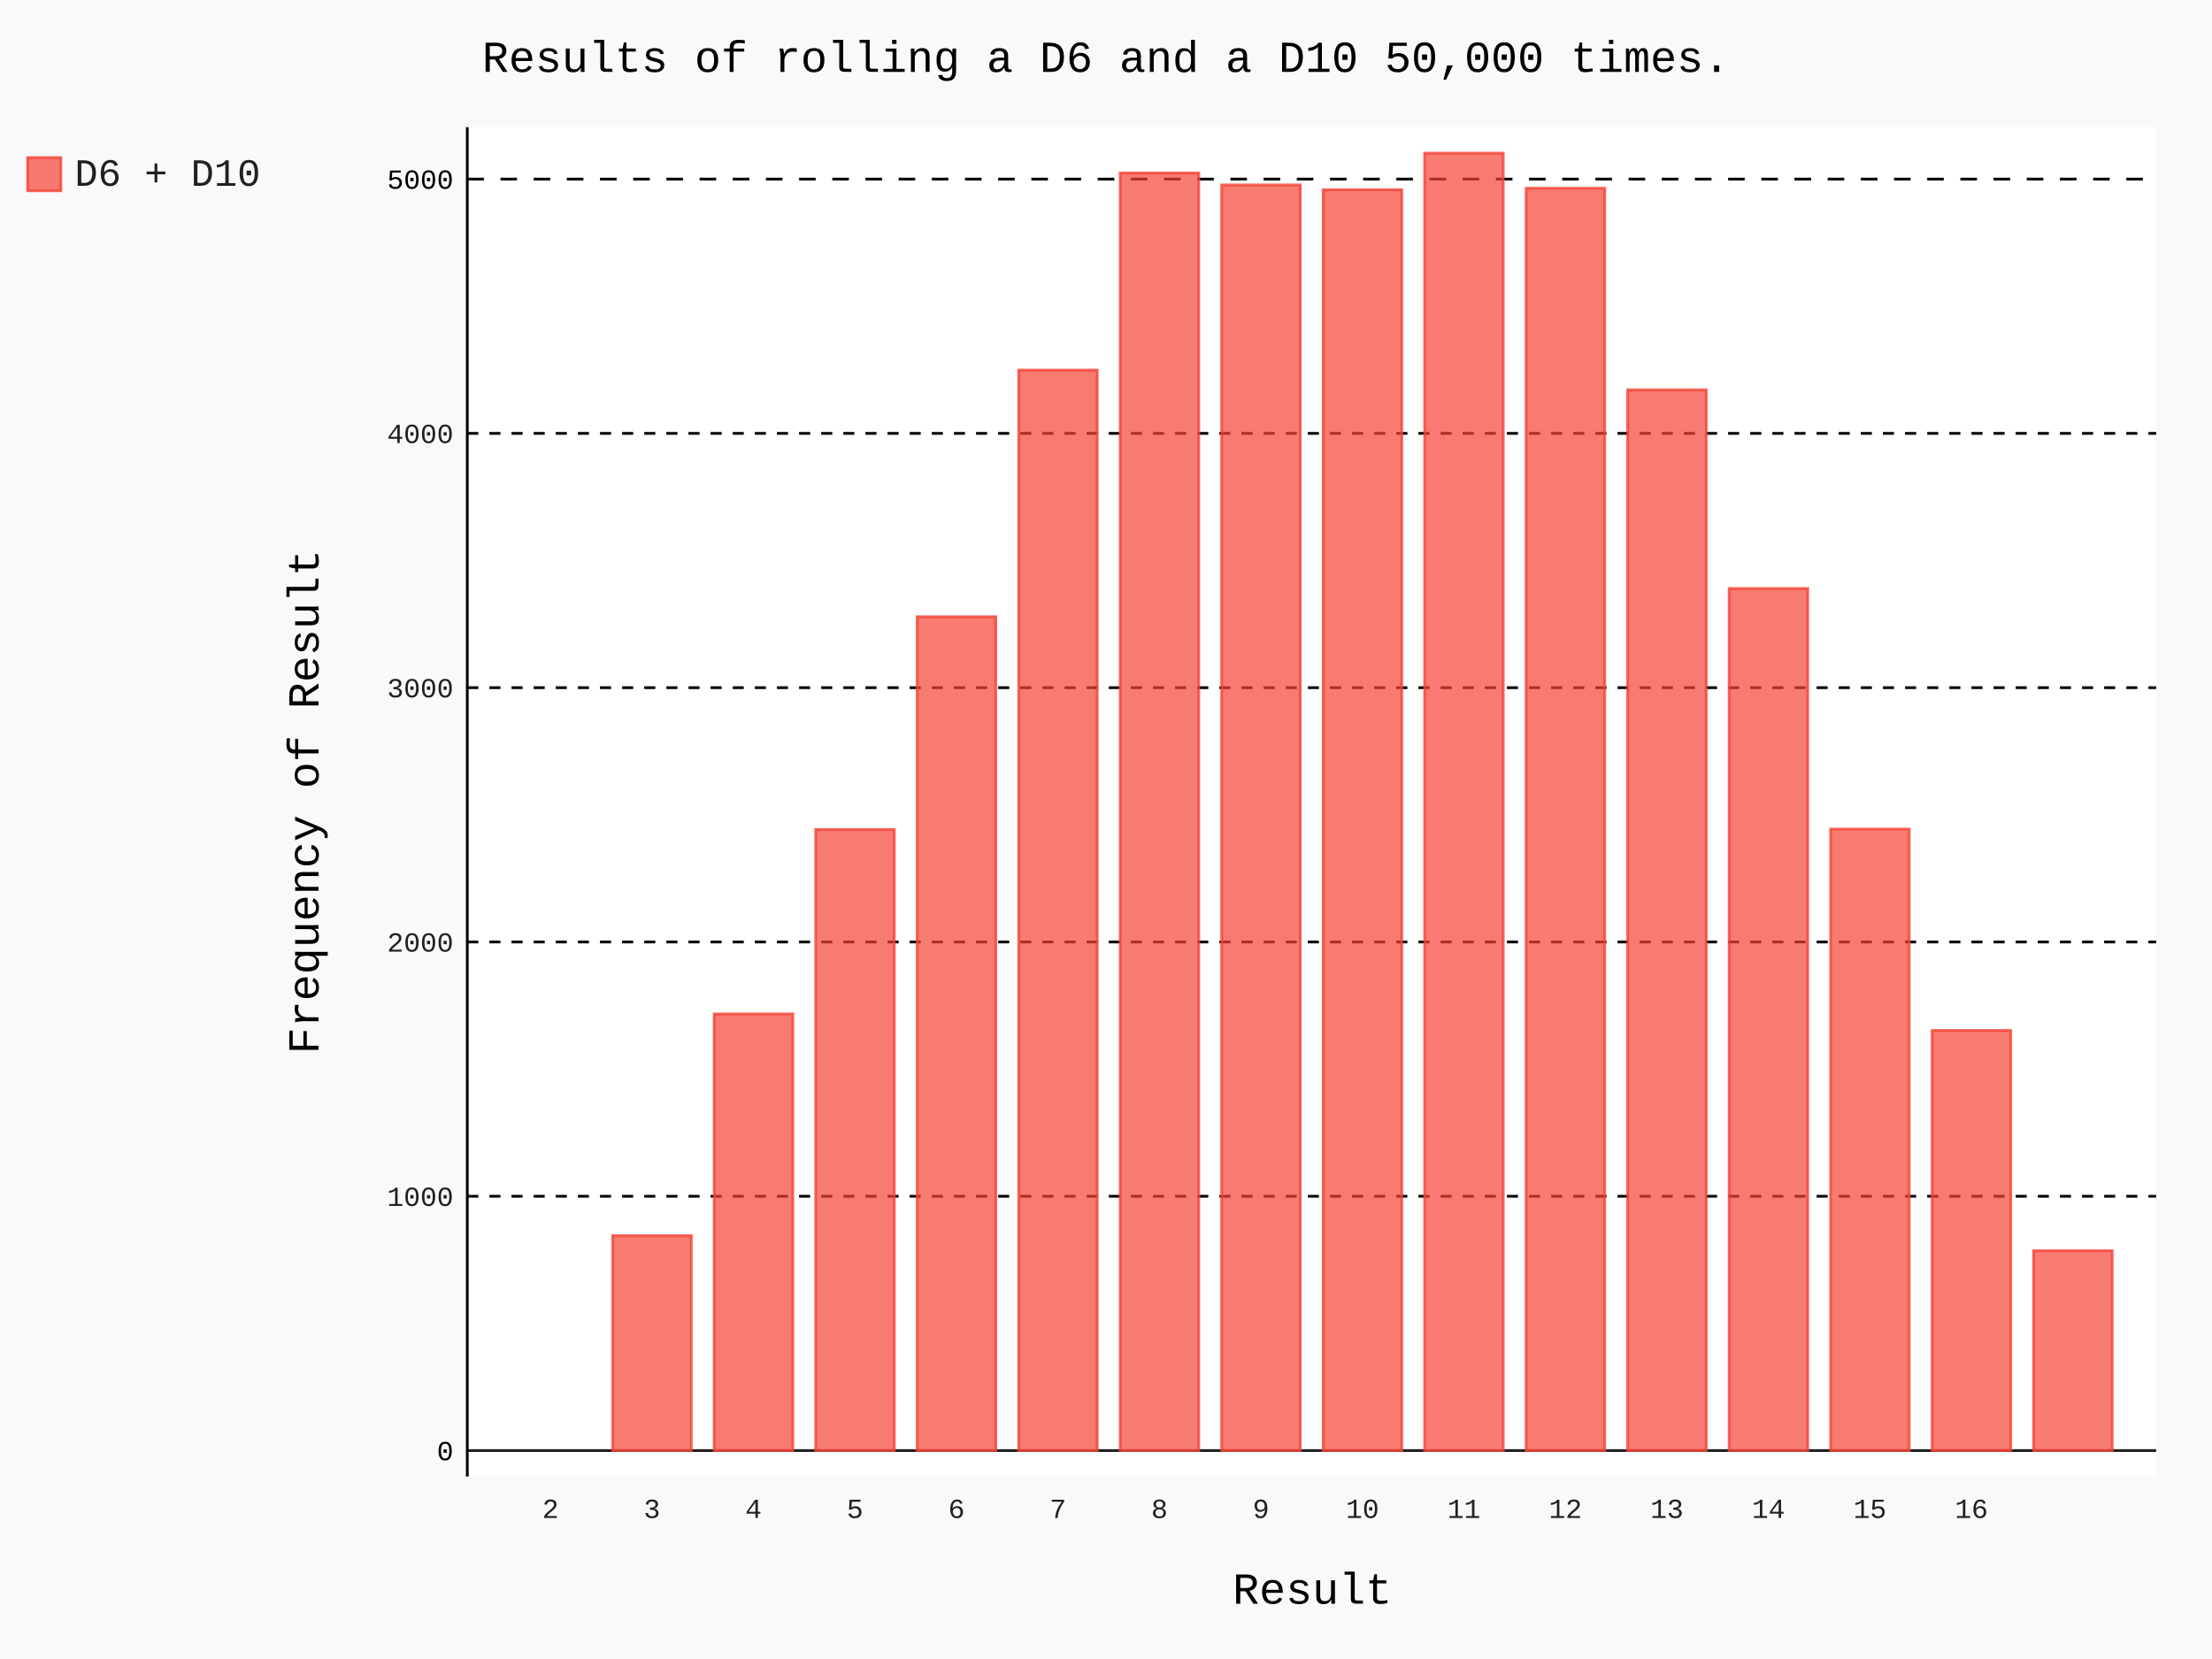
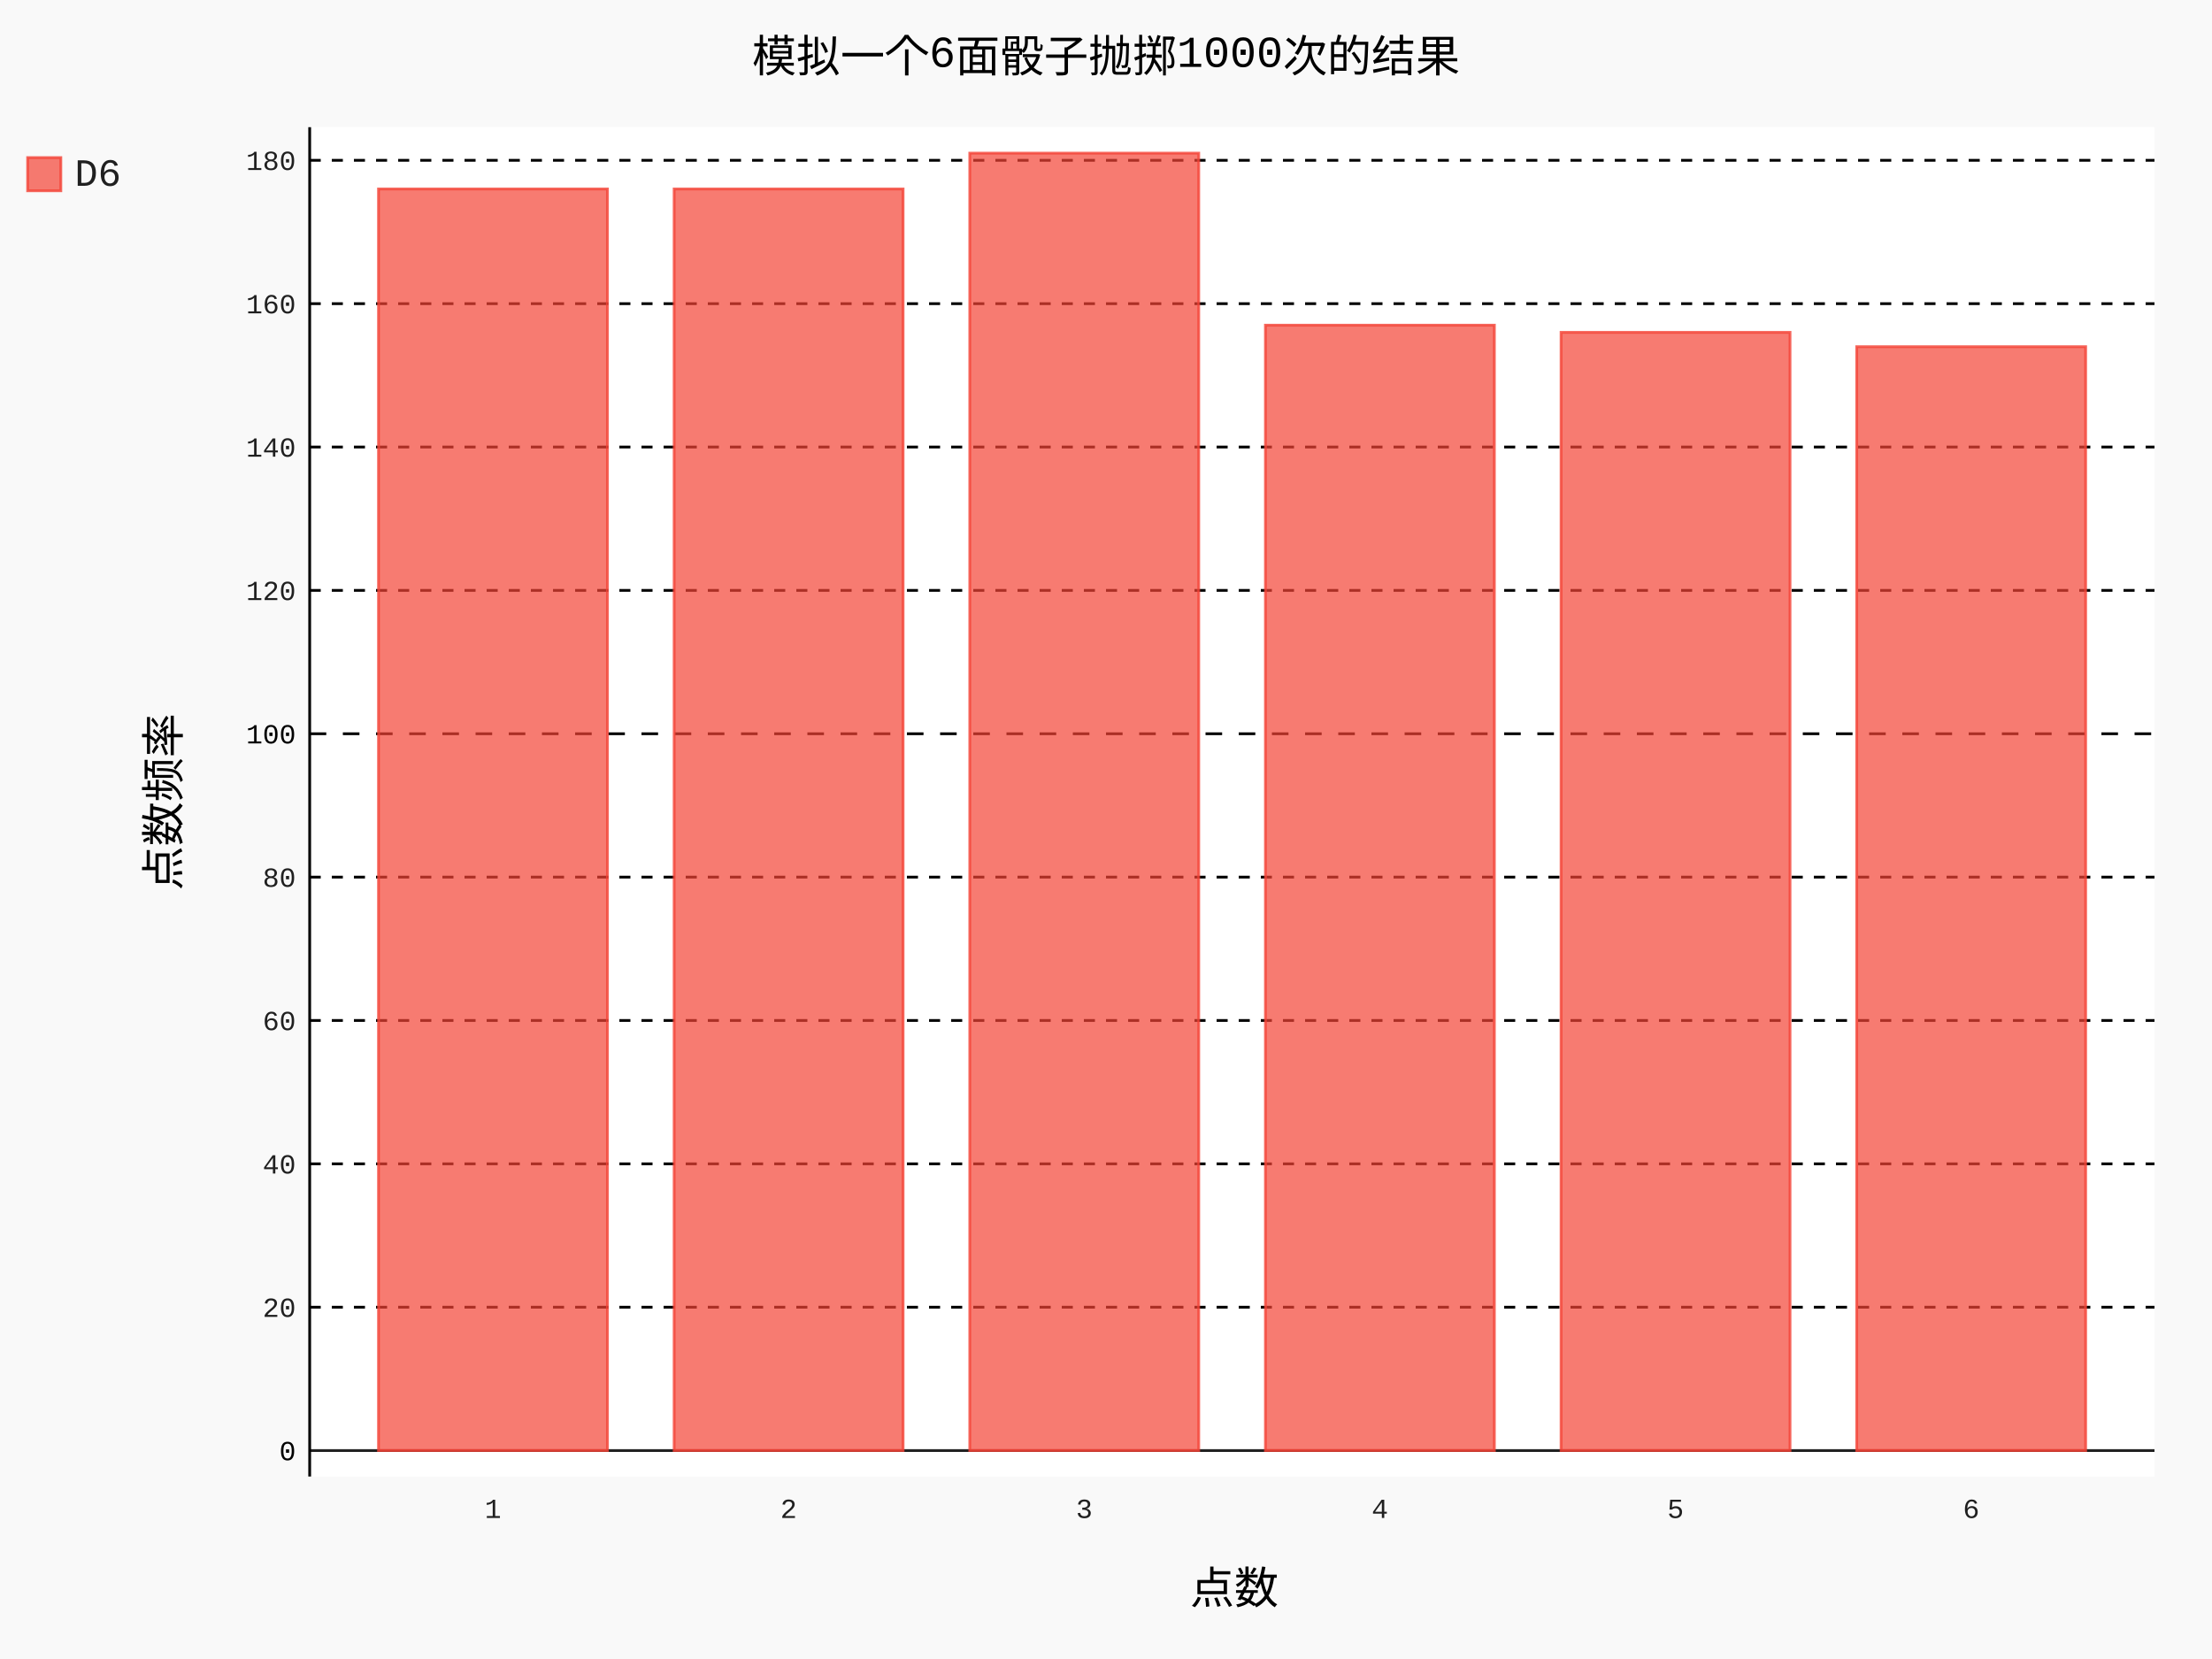
- <svg xmlns="http://www.w3.org/2000/svg" id="chart-f2060121-0ef7-4b17-b831-631d1659537c" class="pygal-chart" viewBox="0 0 800 600">
+ <svg xmlns="http://www.w3.org/2000/svg" id="chart-edcebefc-aa13-40ee-b162-702d2893f53e" class="pygal-chart" viewBox="0 0 800 600">
  <defs>
-     <style type="text/css">#chart-f2060121-0ef7-4b17-b831-631d1659537c{-webkit-user-select:none;-webkit-font-smoothing:antialiased;font-family:Consolas,"Liberation Mono",Menlo,Courier,monospace}#chart-f2060121-0ef7-4b17-b831-631d1659537c .title{font-family:Consolas,"Liberation Mono",Menlo,Courier,monospace;font-size:16px}#chart-f2060121-0ef7-4b17-b831-631d1659537c .legends .legend text{font-family:Consolas,"Liberation Mono",Menlo,Courier,monospace;font-size:14px}#chart-f2060121-0ef7-4b17-b831-631d1659537c .axis text{font-family:Consolas,"Liberation Mono",Menlo,Courier,monospace;font-size:10px}#chart-f2060121-0ef7-4b17-b831-631d1659537c .axis text.major{font-family:Consolas,"Liberation Mono",Menlo,Courier,monospace;font-size:10px}#chart-f2060121-0ef7-4b17-b831-631d1659537c .text-overlay text.value{font-family:Consolas,"Liberation Mono",Menlo,Courier,monospace;font-size:16px}#chart-f2060121-0ef7-4b17-b831-631d1659537c .text-overlay text.label{font-family:Consolas,"Liberation Mono",Menlo,Courier,monospace;font-size:10px}#chart-f2060121-0ef7-4b17-b831-631d1659537c .tooltip{font-family:Consolas,"Liberation Mono",Menlo,Courier,monospace;font-size:14px}#chart-f2060121-0ef7-4b17-b831-631d1659537c text.no_data{font-family:Consolas,"Liberation Mono",Menlo,Courier,monospace;font-size:64px}
- #chart-f2060121-0ef7-4b17-b831-631d1659537c{background-color:rgba(249,249,249,1)}#chart-f2060121-0ef7-4b17-b831-631d1659537c path,#chart-f2060121-0ef7-4b17-b831-631d1659537c line,#chart-f2060121-0ef7-4b17-b831-631d1659537c rect,#chart-f2060121-0ef7-4b17-b831-631d1659537c circle{-webkit-transition:150ms;-moz-transition:150ms;transition:150ms}#chart-f2060121-0ef7-4b17-b831-631d1659537c .graph &gt; .background{fill:rgba(249,249,249,1)}#chart-f2060121-0ef7-4b17-b831-631d1659537c .plot &gt; .background{fill:rgba(255,255,255,1)}#chart-f2060121-0ef7-4b17-b831-631d1659537c .graph{fill:rgba(0,0,0,.87)}#chart-f2060121-0ef7-4b17-b831-631d1659537c text.no_data{fill:rgba(0,0,0,1)}#chart-f2060121-0ef7-4b17-b831-631d1659537c .title{fill:rgba(0,0,0,1)}#chart-f2060121-0ef7-4b17-b831-631d1659537c .legends .legend text{fill:rgba(0,0,0,.87)}#chart-f2060121-0ef7-4b17-b831-631d1659537c .legends .legend:hover text{fill:rgba(0,0,0,1)}#chart-f2060121-0ef7-4b17-b831-631d1659537c .axis .line{stroke:rgba(0,0,0,1)}#chart-f2060121-0ef7-4b17-b831-631d1659537c .axis .guide.line{stroke:rgba(0,0,0,.54)}#chart-f2060121-0ef7-4b17-b831-631d1659537c .axis .major.line{stroke:rgba(0,0,0,.87)}#chart-f2060121-0ef7-4b17-b831-631d1659537c .axis text.major{fill:rgba(0,0,0,1)}#chart-f2060121-0ef7-4b17-b831-631d1659537c .axis.y .guides:hover .guide.line,#chart-f2060121-0ef7-4b17-b831-631d1659537c .line-graph .axis.x .guides:hover .guide.line,#chart-f2060121-0ef7-4b17-b831-631d1659537c .stackedline-graph .axis.x .guides:hover .guide.line,#chart-f2060121-0ef7-4b17-b831-631d1659537c .xy-graph .axis.x .guides:hover .guide.line{stroke:rgba(0,0,0,1)}#chart-f2060121-0ef7-4b17-b831-631d1659537c .axis .guides:hover text{fill:rgba(0,0,0,1)}#chart-f2060121-0ef7-4b17-b831-631d1659537c .reactive{fill-opacity:.7;stroke-opacity:.8;stroke-width:1}#chart-f2060121-0ef7-4b17-b831-631d1659537c .ci{stroke:rgba(0,0,0,.87)}#chart-f2060121-0ef7-4b17-b831-631d1659537c .reactive.active,#chart-f2060121-0ef7-4b17-b831-631d1659537c .active .reactive{fill-opacity:.8;stroke-opacity:.9;stroke-width:4}#chart-f2060121-0ef7-4b17-b831-631d1659537c .ci .reactive.active{stroke-width:1.5}#chart-f2060121-0ef7-4b17-b831-631d1659537c .series text{fill:rgba(0,0,0,1)}#chart-f2060121-0ef7-4b17-b831-631d1659537c .tooltip rect{fill:rgba(255,255,255,1);stroke:rgba(0,0,0,1);-webkit-transition:opacity 150ms;-moz-transition:opacity 150ms;transition:opacity 150ms}#chart-f2060121-0ef7-4b17-b831-631d1659537c .tooltip .label{fill:rgba(0,0,0,.87)}#chart-f2060121-0ef7-4b17-b831-631d1659537c .tooltip .label{fill:rgba(0,0,0,.87)}#chart-f2060121-0ef7-4b17-b831-631d1659537c .tooltip .legend{font-size:.8em;fill:rgba(0,0,0,.54)}#chart-f2060121-0ef7-4b17-b831-631d1659537c .tooltip .x_label{font-size:.6em;fill:rgba(0,0,0,1)}#chart-f2060121-0ef7-4b17-b831-631d1659537c .tooltip .xlink{font-size:.5em;text-decoration:underline}#chart-f2060121-0ef7-4b17-b831-631d1659537c .tooltip .value{font-size:1.5em}#chart-f2060121-0ef7-4b17-b831-631d1659537c .bound{font-size:.5em}#chart-f2060121-0ef7-4b17-b831-631d1659537c .max-value{font-size:.75em;fill:rgba(0,0,0,.54)}#chart-f2060121-0ef7-4b17-b831-631d1659537c .map-element{fill:rgba(255,255,255,1);stroke:rgba(0,0,0,.54) !important}#chart-f2060121-0ef7-4b17-b831-631d1659537c .map-element .reactive{fill-opacity:inherit;stroke-opacity:inherit}#chart-f2060121-0ef7-4b17-b831-631d1659537c .color-0,#chart-f2060121-0ef7-4b17-b831-631d1659537c .color-0 a:visited{stroke:#F44336;fill:#F44336}#chart-f2060121-0ef7-4b17-b831-631d1659537c .text-overlay .color-0 text{fill:black}
- #chart-f2060121-0ef7-4b17-b831-631d1659537c text.no_data{text-anchor:middle}#chart-f2060121-0ef7-4b17-b831-631d1659537c .guide.line{fill:none}#chart-f2060121-0ef7-4b17-b831-631d1659537c .centered{text-anchor:middle}#chart-f2060121-0ef7-4b17-b831-631d1659537c .title{text-anchor:middle}#chart-f2060121-0ef7-4b17-b831-631d1659537c .legends .legend text{fill-opacity:1}#chart-f2060121-0ef7-4b17-b831-631d1659537c .axis.x text{text-anchor:middle}#chart-f2060121-0ef7-4b17-b831-631d1659537c .axis.x:not(.web) text[transform]{text-anchor:start}#chart-f2060121-0ef7-4b17-b831-631d1659537c .axis.x:not(.web) text[transform].backwards{text-anchor:end}#chart-f2060121-0ef7-4b17-b831-631d1659537c .axis.y text{text-anchor:end}#chart-f2060121-0ef7-4b17-b831-631d1659537c .axis.y text[transform].backwards{text-anchor:start}#chart-f2060121-0ef7-4b17-b831-631d1659537c .axis.y2 text{text-anchor:start}#chart-f2060121-0ef7-4b17-b831-631d1659537c .axis.y2 text[transform].backwards{text-anchor:end}#chart-f2060121-0ef7-4b17-b831-631d1659537c .axis .guide.line{stroke-dasharray:4,4;stroke:black}#chart-f2060121-0ef7-4b17-b831-631d1659537c .axis .major.guide.line{stroke-dasharray:6,6;stroke:black}#chart-f2060121-0ef7-4b17-b831-631d1659537c .horizontal .axis.y .guide.line,#chart-f2060121-0ef7-4b17-b831-631d1659537c .horizontal .axis.y2 .guide.line,#chart-f2060121-0ef7-4b17-b831-631d1659537c .vertical .axis.x .guide.line{opacity:0}#chart-f2060121-0ef7-4b17-b831-631d1659537c .horizontal .axis.always_show .guide.line,#chart-f2060121-0ef7-4b17-b831-631d1659537c .vertical .axis.always_show .guide.line{opacity:1 !important}#chart-f2060121-0ef7-4b17-b831-631d1659537c .axis.y .guides:hover .guide.line,#chart-f2060121-0ef7-4b17-b831-631d1659537c .axis.y2 .guides:hover .guide.line,#chart-f2060121-0ef7-4b17-b831-631d1659537c .axis.x .guides:hover .guide.line{opacity:1}#chart-f2060121-0ef7-4b17-b831-631d1659537c .axis .guides:hover text{opacity:1}#chart-f2060121-0ef7-4b17-b831-631d1659537c .nofill{fill:none}#chart-f2060121-0ef7-4b17-b831-631d1659537c .subtle-fill{fill-opacity:.2}#chart-f2060121-0ef7-4b17-b831-631d1659537c .dot{stroke-width:1px;fill-opacity:1;stroke-opacity:1}#chart-f2060121-0ef7-4b17-b831-631d1659537c .dot.active{stroke-width:5px}#chart-f2060121-0ef7-4b17-b831-631d1659537c .dot.negative{fill:transparent}#chart-f2060121-0ef7-4b17-b831-631d1659537c text,#chart-f2060121-0ef7-4b17-b831-631d1659537c tspan{stroke:none !important}#chart-f2060121-0ef7-4b17-b831-631d1659537c .series text.active{opacity:1}#chart-f2060121-0ef7-4b17-b831-631d1659537c .tooltip rect{fill-opacity:.95;stroke-width:.5}#chart-f2060121-0ef7-4b17-b831-631d1659537c .tooltip text{fill-opacity:1}#chart-f2060121-0ef7-4b17-b831-631d1659537c .showable{visibility:hidden}#chart-f2060121-0ef7-4b17-b831-631d1659537c .showable.shown{visibility:visible}#chart-f2060121-0ef7-4b17-b831-631d1659537c .gauge-background{fill:rgba(229,229,229,1);stroke:none}#chart-f2060121-0ef7-4b17-b831-631d1659537c .bg-lines{stroke:rgba(249,249,249,1);stroke-width:2px}</style>
+     <style type="text/css">#chart-edcebefc-aa13-40ee-b162-702d2893f53e{-webkit-user-select:none;-webkit-font-smoothing:antialiased;font-family:Consolas,"Liberation Mono",Menlo,Courier,monospace}#chart-edcebefc-aa13-40ee-b162-702d2893f53e .title{font-family:Consolas,"Liberation Mono",Menlo,Courier,monospace;font-size:16px}#chart-edcebefc-aa13-40ee-b162-702d2893f53e .legends .legend text{font-family:Consolas,"Liberation Mono",Menlo,Courier,monospace;font-size:14px}#chart-edcebefc-aa13-40ee-b162-702d2893f53e .axis text{font-family:Consolas,"Liberation Mono",Menlo,Courier,monospace;font-size:10px}#chart-edcebefc-aa13-40ee-b162-702d2893f53e .axis text.major{font-family:Consolas,"Liberation Mono",Menlo,Courier,monospace;font-size:10px}#chart-edcebefc-aa13-40ee-b162-702d2893f53e .text-overlay text.value{font-family:Consolas,"Liberation Mono",Menlo,Courier,monospace;font-size:16px}#chart-edcebefc-aa13-40ee-b162-702d2893f53e .text-overlay text.label{font-family:Consolas,"Liberation Mono",Menlo,Courier,monospace;font-size:10px}#chart-edcebefc-aa13-40ee-b162-702d2893f53e .tooltip{font-family:Consolas,"Liberation Mono",Menlo,Courier,monospace;font-size:14px}#chart-edcebefc-aa13-40ee-b162-702d2893f53e text.no_data{font-family:Consolas,"Liberation Mono",Menlo,Courier,monospace;font-size:64px}
+ #chart-edcebefc-aa13-40ee-b162-702d2893f53e{background-color:rgba(249,249,249,1)}#chart-edcebefc-aa13-40ee-b162-702d2893f53e path,#chart-edcebefc-aa13-40ee-b162-702d2893f53e line,#chart-edcebefc-aa13-40ee-b162-702d2893f53e rect,#chart-edcebefc-aa13-40ee-b162-702d2893f53e circle{-webkit-transition:150ms;-moz-transition:150ms;transition:150ms}#chart-edcebefc-aa13-40ee-b162-702d2893f53e .graph &gt; .background{fill:rgba(249,249,249,1)}#chart-edcebefc-aa13-40ee-b162-702d2893f53e .plot &gt; .background{fill:rgba(255,255,255,1)}#chart-edcebefc-aa13-40ee-b162-702d2893f53e .graph{fill:rgba(0,0,0,.87)}#chart-edcebefc-aa13-40ee-b162-702d2893f53e text.no_data{fill:rgba(0,0,0,1)}#chart-edcebefc-aa13-40ee-b162-702d2893f53e .title{fill:rgba(0,0,0,1)}#chart-edcebefc-aa13-40ee-b162-702d2893f53e .legends .legend text{fill:rgba(0,0,0,.87)}#chart-edcebefc-aa13-40ee-b162-702d2893f53e .legends .legend:hover text{fill:rgba(0,0,0,1)}#chart-edcebefc-aa13-40ee-b162-702d2893f53e .axis .line{stroke:rgba(0,0,0,1)}#chart-edcebefc-aa13-40ee-b162-702d2893f53e .axis .guide.line{stroke:rgba(0,0,0,.54)}#chart-edcebefc-aa13-40ee-b162-702d2893f53e .axis .major.line{stroke:rgba(0,0,0,.87)}#chart-edcebefc-aa13-40ee-b162-702d2893f53e .axis text.major{fill:rgba(0,0,0,1)}#chart-edcebefc-aa13-40ee-b162-702d2893f53e .axis.y .guides:hover .guide.line,#chart-edcebefc-aa13-40ee-b162-702d2893f53e .line-graph .axis.x .guides:hover .guide.line,#chart-edcebefc-aa13-40ee-b162-702d2893f53e .stackedline-graph .axis.x .guides:hover .guide.line,#chart-edcebefc-aa13-40ee-b162-702d2893f53e .xy-graph .axis.x .guides:hover .guide.line{stroke:rgba(0,0,0,1)}#chart-edcebefc-aa13-40ee-b162-702d2893f53e .axis .guides:hover text{fill:rgba(0,0,0,1)}#chart-edcebefc-aa13-40ee-b162-702d2893f53e .reactive{fill-opacity:.7;stroke-opacity:.8;stroke-width:1}#chart-edcebefc-aa13-40ee-b162-702d2893f53e .ci{stroke:rgba(0,0,0,.87)}#chart-edcebefc-aa13-40ee-b162-702d2893f53e .reactive.active,#chart-edcebefc-aa13-40ee-b162-702d2893f53e .active .reactive{fill-opacity:.8;stroke-opacity:.9;stroke-width:4}#chart-edcebefc-aa13-40ee-b162-702d2893f53e .ci .reactive.active{stroke-width:1.5}#chart-edcebefc-aa13-40ee-b162-702d2893f53e .series text{fill:rgba(0,0,0,1)}#chart-edcebefc-aa13-40ee-b162-702d2893f53e .tooltip rect{fill:rgba(255,255,255,1);stroke:rgba(0,0,0,1);-webkit-transition:opacity 150ms;-moz-transition:opacity 150ms;transition:opacity 150ms}#chart-edcebefc-aa13-40ee-b162-702d2893f53e .tooltip .label{fill:rgba(0,0,0,.87)}#chart-edcebefc-aa13-40ee-b162-702d2893f53e .tooltip .label{fill:rgba(0,0,0,.87)}#chart-edcebefc-aa13-40ee-b162-702d2893f53e .tooltip .legend{font-size:.8em;fill:rgba(0,0,0,.54)}#chart-edcebefc-aa13-40ee-b162-702d2893f53e .tooltip .x_label{font-size:.6em;fill:rgba(0,0,0,1)}#chart-edcebefc-aa13-40ee-b162-702d2893f53e .tooltip .xlink{font-size:.5em;text-decoration:underline}#chart-edcebefc-aa13-40ee-b162-702d2893f53e .tooltip .value{font-size:1.5em}#chart-edcebefc-aa13-40ee-b162-702d2893f53e .bound{font-size:.5em}#chart-edcebefc-aa13-40ee-b162-702d2893f53e .max-value{font-size:.75em;fill:rgba(0,0,0,.54)}#chart-edcebefc-aa13-40ee-b162-702d2893f53e .map-element{fill:rgba(255,255,255,1);stroke:rgba(0,0,0,.54) !important}#chart-edcebefc-aa13-40ee-b162-702d2893f53e .map-element .reactive{fill-opacity:inherit;stroke-opacity:inherit}#chart-edcebefc-aa13-40ee-b162-702d2893f53e .color-0,#chart-edcebefc-aa13-40ee-b162-702d2893f53e .color-0 a:visited{stroke:#F44336;fill:#F44336}#chart-edcebefc-aa13-40ee-b162-702d2893f53e .text-overlay .color-0 text{fill:black}
+ #chart-edcebefc-aa13-40ee-b162-702d2893f53e text.no_data{text-anchor:middle}#chart-edcebefc-aa13-40ee-b162-702d2893f53e .guide.line{fill:none}#chart-edcebefc-aa13-40ee-b162-702d2893f53e .centered{text-anchor:middle}#chart-edcebefc-aa13-40ee-b162-702d2893f53e .title{text-anchor:middle}#chart-edcebefc-aa13-40ee-b162-702d2893f53e .legends .legend text{fill-opacity:1}#chart-edcebefc-aa13-40ee-b162-702d2893f53e .axis.x text{text-anchor:middle}#chart-edcebefc-aa13-40ee-b162-702d2893f53e .axis.x:not(.web) text[transform]{text-anchor:start}#chart-edcebefc-aa13-40ee-b162-702d2893f53e .axis.x:not(.web) text[transform].backwards{text-anchor:end}#chart-edcebefc-aa13-40ee-b162-702d2893f53e .axis.y text{text-anchor:end}#chart-edcebefc-aa13-40ee-b162-702d2893f53e .axis.y text[transform].backwards{text-anchor:start}#chart-edcebefc-aa13-40ee-b162-702d2893f53e .axis.y2 text{text-anchor:start}#chart-edcebefc-aa13-40ee-b162-702d2893f53e .axis.y2 text[transform].backwards{text-anchor:end}#chart-edcebefc-aa13-40ee-b162-702d2893f53e .axis .guide.line{stroke-dasharray:4,4;stroke:black}#chart-edcebefc-aa13-40ee-b162-702d2893f53e .axis .major.guide.line{stroke-dasharray:6,6;stroke:black}#chart-edcebefc-aa13-40ee-b162-702d2893f53e .horizontal .axis.y .guide.line,#chart-edcebefc-aa13-40ee-b162-702d2893f53e .horizontal .axis.y2 .guide.line,#chart-edcebefc-aa13-40ee-b162-702d2893f53e .vertical .axis.x .guide.line{opacity:0}#chart-edcebefc-aa13-40ee-b162-702d2893f53e .horizontal .axis.always_show .guide.line,#chart-edcebefc-aa13-40ee-b162-702d2893f53e .vertical .axis.always_show .guide.line{opacity:1 !important}#chart-edcebefc-aa13-40ee-b162-702d2893f53e .axis.y .guides:hover .guide.line,#chart-edcebefc-aa13-40ee-b162-702d2893f53e .axis.y2 .guides:hover .guide.line,#chart-edcebefc-aa13-40ee-b162-702d2893f53e .axis.x .guides:hover .guide.line{opacity:1}#chart-edcebefc-aa13-40ee-b162-702d2893f53e .axis .guides:hover text{opacity:1}#chart-edcebefc-aa13-40ee-b162-702d2893f53e .nofill{fill:none}#chart-edcebefc-aa13-40ee-b162-702d2893f53e .subtle-fill{fill-opacity:.2}#chart-edcebefc-aa13-40ee-b162-702d2893f53e .dot{stroke-width:1px;fill-opacity:1;stroke-opacity:1}#chart-edcebefc-aa13-40ee-b162-702d2893f53e .dot.active{stroke-width:5px}#chart-edcebefc-aa13-40ee-b162-702d2893f53e .dot.negative{fill:transparent}#chart-edcebefc-aa13-40ee-b162-702d2893f53e text,#chart-edcebefc-aa13-40ee-b162-702d2893f53e tspan{stroke:none !important}#chart-edcebefc-aa13-40ee-b162-702d2893f53e .series text.active{opacity:1}#chart-edcebefc-aa13-40ee-b162-702d2893f53e .tooltip rect{fill-opacity:.95;stroke-width:.5}#chart-edcebefc-aa13-40ee-b162-702d2893f53e .tooltip text{fill-opacity:1}#chart-edcebefc-aa13-40ee-b162-702d2893f53e .showable{visibility:hidden}#chart-edcebefc-aa13-40ee-b162-702d2893f53e .showable.shown{visibility:visible}#chart-edcebefc-aa13-40ee-b162-702d2893f53e .gauge-background{fill:rgba(229,229,229,1);stroke:none}#chart-edcebefc-aa13-40ee-b162-702d2893f53e .bg-lines{stroke:rgba(249,249,249,1);stroke-width:2px}</style>
  </defs>
  <g class="graph bar-graph vertical">
    <rect x="0" y="0" width="800" height="600" class="background" />
-     <g transform="translate(169, 46)" class="plot">
-       <rect x="0" y="0" width="610.8" height="488" class="background" />
+     <g transform="translate(112, 46)" class="plot">
+       <rect x="0" y="0" width="667.2" height="488" class="background" />
      <g class="axis y always_show">
        <g class="guides">
-           <path d="M0 478.615 h610.8" class="axis major line" />
+           <path d="M0 478.615 h667.2" class="axis major line" />
          <text x="-5" y="482.115" class="major">0</text>
        </g>
        <g class="guides">
-           <path d="M0 386.645 h610.8" class="guide line" />
-           <text x="-5" y="390.145" class="">1000</text>
+           <path d="M0 426.767 h667.2" class="guide line" />
+           <text x="-5" y="430.267" class="">20</text>
        </g>
        <g class="guides">
-           <path d="M0 294.675 h610.8" class="guide line" />
-           <text x="-5" y="298.175" class="">2000</text>
+           <path d="M0 374.918 h667.2" class="guide line" />
+           <text x="-5" y="378.418" class="">40</text>
        </g>
        <g class="guides">
-           <path d="M0 202.705 h610.8" class="guide line" />
-           <text x="-5" y="206.205" class="">3000</text>
+           <path d="M0 323.069 h667.2" class="guide line" />
+           <text x="-5" y="326.569" class="">60</text>
        </g>
        <g class="guides">
-           <path d="M0 110.736 h610.8" class="guide line" />
-           <text x="-5" y="114.236" class="">4000</text>
+           <path d="M0 271.221 h667.2" class="guide line" />
+           <text x="-5" y="274.721" class="">80</text>
        </g>
        <g class="guides">
-           <path d="M0 18.766 h610.8" class="major guide line" />
-           <text x="-5" y="22.266" class="major">5000</text>
+           <path d="M0 219.372 h667.2" class="major guide line" />
+           <text x="-5" y="222.872" class="major">100</text>
+         </g>
+         <g class="guides">
+           <path d="M0 167.523 h667.2" class="guide line" />
+           <text x="-5" y="171.023" class="">120</text>
+         </g>
+         <g class="guides">
+           <path d="M0 115.674 h667.2" class="guide line" />
+           <text x="-5" y="119.174" class="">140</text>
+         </g>
+         <g class="guides">
+           <path d="M0 63.826 h667.2" class="guide line" />
+           <text x="-5" y="67.326" class="">160</text>
+         </g>
+         <g class="guides">
+           <path d="M0 11.977 h667.2" class="guide line" />
+           <text x="-5" y="15.477" class="">180</text>
        </g>
      </g>
      <g class="axis x">
        <path d="M0 0 v488" class="line" />
        <g class="guides">
-           <path d="M30.1 0 v488" class="guide line" />
-           <text x="30.1" y="503.0" class="">2</text>
+           <path d="M66.292 0 v488" class="guide line" />
+           <text x="66.292" y="503.0" class="">1</text>
        </g>
        <g class="guides">
-           <path d="M66.806 0 v488" class="guide line" />
-           <text x="66.806" y="503.0" class="">3</text>
+           <path d="M173.215 0 v488" class="guide line" />
+           <text x="173.215" y="503.0" class="">2</text>
        </g>
        <g class="guides">
-           <path d="M103.513 0 v488" class="guide line" />
-           <text x="103.513" y="503.0" class="">4</text>
+           <path d="M280.138 0 v488" class="guide line" />
+           <text x="280.138" y="503.0" class="">3</text>
        </g>
        <g class="guides">
-           <path d="M140.22 0 v488" class="guide line" />
-           <text x="140.22" y="503.0" class="">5</text>
+           <path d="M387.062 0 v488" class="guide line" />
+           <text x="387.062" y="503.0" class="">4</text>
        </g>
        <g class="guides">
-           <path d="M176.926 0 v488" class="guide line" />
-           <text x="176.926" y="503.0" class="">6</text>
+           <path d="M493.985 0 v488" class="guide line" />
+           <text x="493.985" y="503.0" class="">5</text>
        </g>
        <g class="guides">
-           <path d="M213.633 0 v488" class="guide line" />
-           <text x="213.633" y="503.0" class="">7</text>
-         </g>
-         <g class="guides">
-           <path d="M250.34 0 v488" class="guide line" />
-           <text x="250.34" y="503.0" class="">8</text>
-         </g>
-         <g class="guides">
-           <path d="M287.047 0 v488" class="guide line" />
-           <text x="287.047" y="503.0" class="">9</text>
-         </g>
-         <g class="guides">
-           <path d="M323.753 0 v488" class="guide line" />
-           <text x="323.753" y="503.0" class="">10</text>
-         </g>
-         <g class="guides">
-           <path d="M360.46 0 v488" class="guide line" />
-           <text x="360.46" y="503.0" class="">11</text>
-         </g>
-         <g class="guides">
-           <path d="M397.167 0 v488" class="guide line" />
-           <text x="397.167" y="503.0" class="">12</text>
-         </g>
-         <g class="guides">
-           <path d="M433.874 0 v488" class="guide line" />
-           <text x="433.874" y="503.0" class="">13</text>
-         </g>
-         <g class="guides">
-           <path d="M470.58 0 v488" class="guide line" />
-           <text x="470.58" y="503.0" class="">14</text>
-         </g>
-         <g class="guides">
-           <path d="M507.287 0 v488" class="guide line" />
-           <text x="507.287" y="503.0" class="">15</text>
-         </g>
-         <g class="guides">
-           <path d="M543.994 0 v488" class="guide line" />
-           <text x="543.994" y="503.0" class="">16</text>
+           <path d="M600.908 0 v488" class="guide line" />
+           <text x="600.908" y="503.0" class="">6</text>
        </g>
      </g>
      <g class="series serie-0 color-0">
        <g class="bars">
          <g class="bar">
-             <rect x="15.887" y="478.615" rx="0" ry="0" width="28.426" height="0.0" class="rect reactive tooltip-trigger" />
+             <rect x="24.892" y="22.347" rx="0" ry="0" width="82.801" height="456.269" class="rect reactive tooltip-trigger" />
          </g>
          <g class="bar">
-             <rect x="52.593" y="400.901" rx="0" ry="0" width="28.426" height="77.715" class="rect reactive tooltip-trigger" />
+             <rect x="131.815" y="22.347" rx="0" ry="0" width="82.801" height="456.269" class="rect reactive tooltip-trigger" />
          </g>
          <g class="bar">
-             <rect x="89.3" y="320.703" rx="0" ry="0" width="28.426" height="157.912" class="rect reactive tooltip-trigger" />
+             <rect x="238.738" y="9.385" rx="0" ry="0" width="82.801" height="469.231" class="rect reactive tooltip-trigger" />
          </g>
          <g class="bar">
-             <rect x="126.007" y="254.025" rx="0" ry="0" width="28.426" height="224.591" class="rect reactive tooltip-trigger" />
+             <rect x="345.661" y="71.603" rx="0" ry="0" width="82.801" height="407.012" class="rect reactive tooltip-trigger" />
          </g>
          <g class="bar">
-             <rect x="162.714" y="177.046" rx="0" ry="0" width="28.426" height="301.57" class="rect reactive tooltip-trigger" />
+             <rect x="452.584" y="74.195" rx="0" ry="0" width="82.801" height="404.42" class="rect reactive tooltip-trigger" />
          </g>
          <g class="bar">
-             <rect x="199.42" y="87.835" rx="0" ry="0" width="28.426" height="390.78" class="rect reactive tooltip-trigger" />
-           </g>
-           <g class="bar">
-             <rect x="236.127" y="16.558" rx="0" ry="0" width="28.426" height="462.057" class="rect reactive tooltip-trigger" />
-           </g>
-           <g class="bar">
-             <rect x="272.834" y="20.881" rx="0" ry="0" width="28.426" height="457.735" class="rect reactive tooltip-trigger" />
-           </g>
-           <g class="bar">
-             <rect x="309.541" y="22.628" rx="0" ry="0" width="28.426" height="455.987" class="rect reactive tooltip-trigger" />
-           </g>
-           <g class="bar">
-             <rect x="346.247" y="9.385" rx="0" ry="0" width="28.426" height="469.231" class="rect reactive tooltip-trigger" />
-           </g>
-           <g class="bar">
-             <rect x="382.954" y="22.076" rx="0" ry="0" width="28.426" height="456.539" class="rect reactive tooltip-trigger" />
-           </g>
-           <g class="bar">
-             <rect x="419.661" y="95.009" rx="0" ry="0" width="28.426" height="383.607" class="rect reactive tooltip-trigger" />
-           </g>
-           <g class="bar">
-             <rect x="456.367" y="166.837" rx="0" ry="0" width="28.426" height="311.778" class="rect reactive tooltip-trigger" />
-           </g>
-           <g class="bar">
-             <rect x="493.074" y="253.841" rx="0" ry="0" width="28.426" height="224.775" class="rect reactive tooltip-trigger" />
-           </g>
-           <g class="bar">
-             <rect x="529.781" y="326.681" rx="0" ry="0" width="28.426" height="151.934" class="rect reactive tooltip-trigger" />
-           </g>
-           <g class="bar">
-             <rect x="566.488" y="406.327" rx="0" ry="0" width="28.426" height="72.288" class="rect reactive tooltip-trigger" />
+             <rect x="559.507" y="79.38" rx="0" ry="0" width="82.801" height="399.235" class="rect reactive tooltip-trigger" />
          </g>
        </g>
      </g>
    </g>
    <g class="titles">
-       <text x="400.0" y="26" class="title plot_title">Results of rolling a D6 and a D10 50,000 times.</text>
-       <text x="474.6" y="580" class="title">Result</text>
-       <text x="89.2" y="316.0" class="title" transform="rotate(-90 89.2 290)">Frequency of Result</text>
+       <text x="400.0" y="26" class="title plot_title">模拟一个6面骰子抛掷1000次的结果</text>
+       <text x="446.4" y="580" class="title">点数</text>
+       <text x="38.8" y="316.0" class="title" transform="rotate(-90 38.8 290)">点数频率</text>
    </g>
-     <g transform="translate(169, 46)" class="plot overlay">
+     <g transform="translate(112, 46)" class="plot overlay">
      <g class="series serie-0 color-0" />
    </g>
-     <g transform="translate(169, 46)" class="plot text-overlay">
+     <g transform="translate(112, 46)" class="plot text-overlay">
      <g class="series serie-0 color-0" />
    </g>
-     <g transform="translate(169, 46)" class="plot tooltip-overlay">
+     <g transform="translate(112, 46)" class="plot tooltip-overlay">
      <g transform="translate(0 0)" style="opacity: 0" class="tooltip">
        <rect rx="0" ry="0" width="0" height="0" class="tooltip-box" />
        <g class="text" />
      </g>
    </g>
    <g transform="translate(10, 56)" class="legends">
      <g id="activate-serie-0" class="legend reactive activate-serie">
        <rect x="0.0" y="1.0" width="12" height="12" class="color-0 reactive" />
-         <text x="17.0" y="11.2">D6 + D10</text>
+         <text x="17.0" y="11.2">D6</text>
      </g>
    </g>
    <g transform="translate(790, 56)" class="legends" />
  </g>
</svg>
